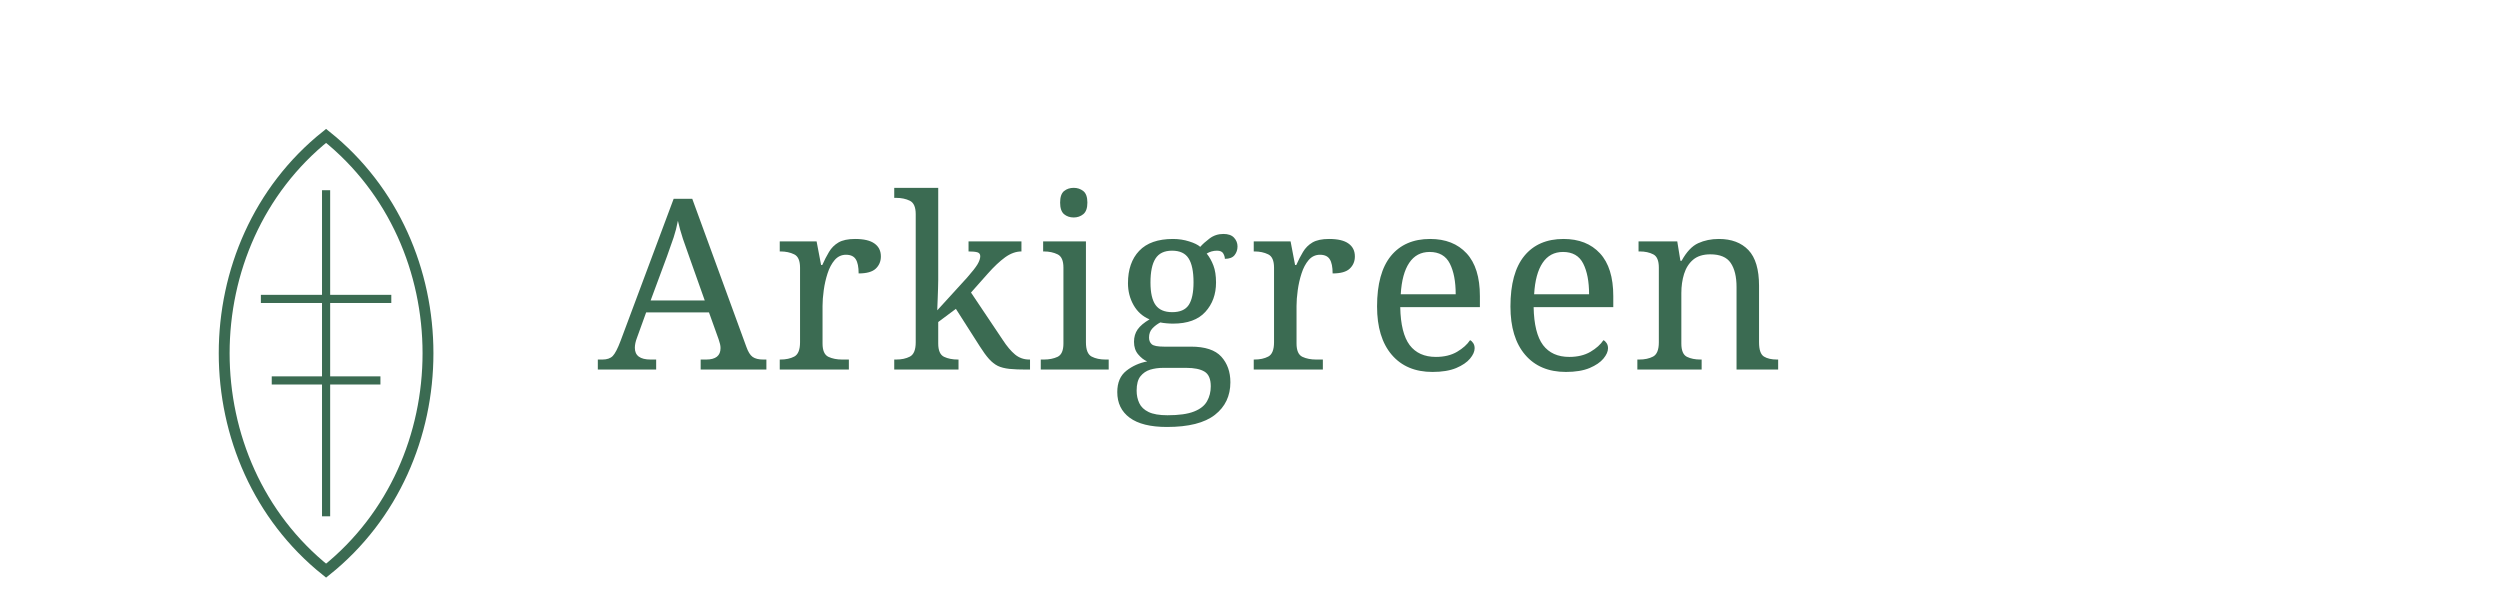
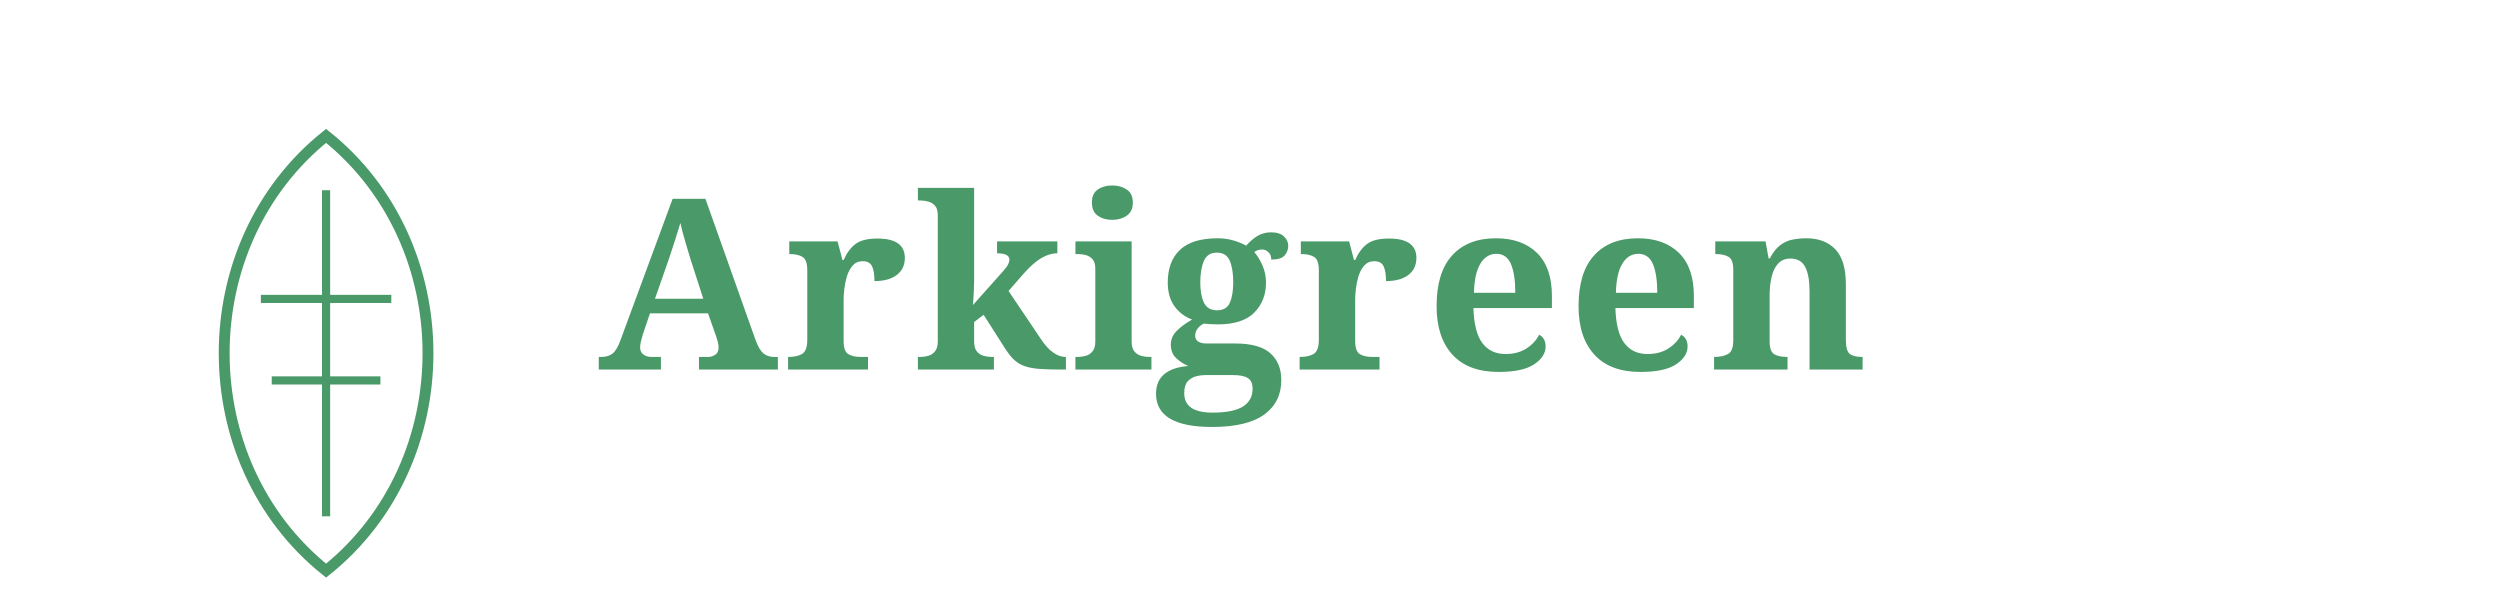
<svg xmlns="http://www.w3.org/2000/svg" width="460" height="110" viewBox="0 0 460 110">
  <g transform="translate(20,20)">
-     <path d="M40 5 C65 25, 65 65, 40 85 C15 65, 15 25, 40 5 Z" stroke="#3b6b52" stroke-width="2" fill="none" />
-     <line x1="40" y1="15" x2="40" y2="75" stroke="#3b6b52" stroke-width="1.5" />
-     <line x1="28" y1="35" x2="52" y2="35" stroke="#3b6b52" stroke-width="1.5" />
-     <line x1="30" y1="50" x2="50" y2="50" stroke="#3b6b52" stroke-width="1.5" />
+     <path d="M40 5 C65 25, 65 65, 40 85 C15 65, 15 25, 40 5 Z" stroke="#4a9968" stroke-width="2" fill="none" />
+     <line x1="40" y1="15" x2="40" y2="75" stroke="#4a9968" stroke-width="1.5" />
+     <line x1="28" y1="35" x2="52" y2="35" stroke="#4a9968" stroke-width="1.5" />
+     <line x1="30" y1="50" x2="50" y2="50" stroke="#4a9968" stroke-width="1.5" />
  </g>
-   <text x="110" y="68" font-family="Cormorant Garamond, Georgia, serif" font-size="44" fill="#3b6b52" letter-spacing="1"> Arki<tspan fill="#3b6b52">green</tspan>
+   <text x="110" y="68" font-family="Cormorant Garamond, Georgia, serif" font-size="44" font-weight="600" fill="#4a9968" letter-spacing="1">Arki<tspan fill="#4a9968">green</tspan>
  </text>
</svg>
